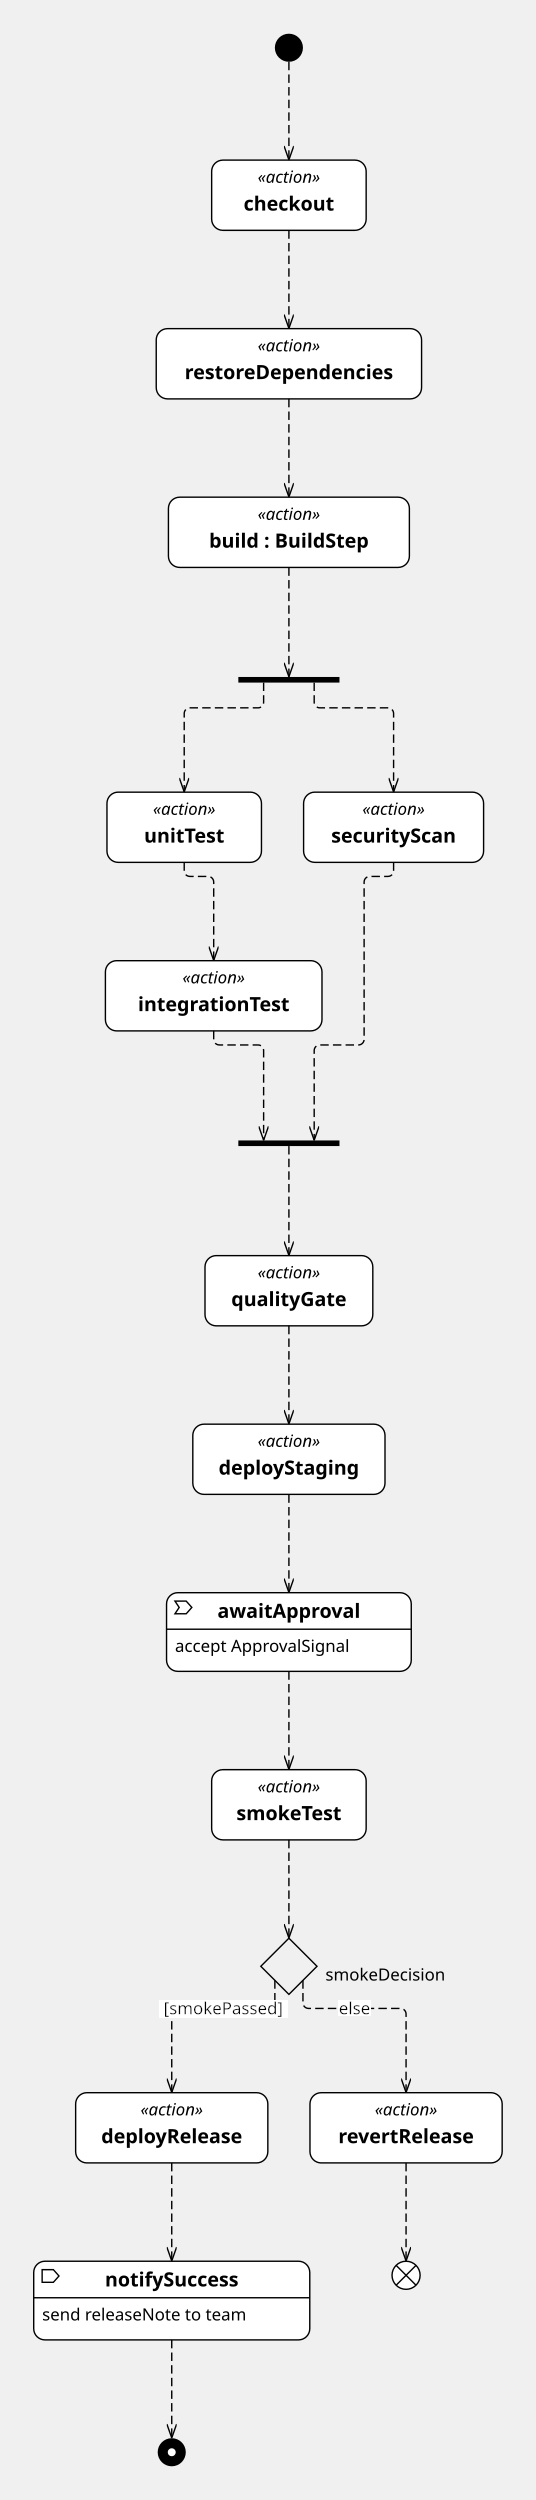
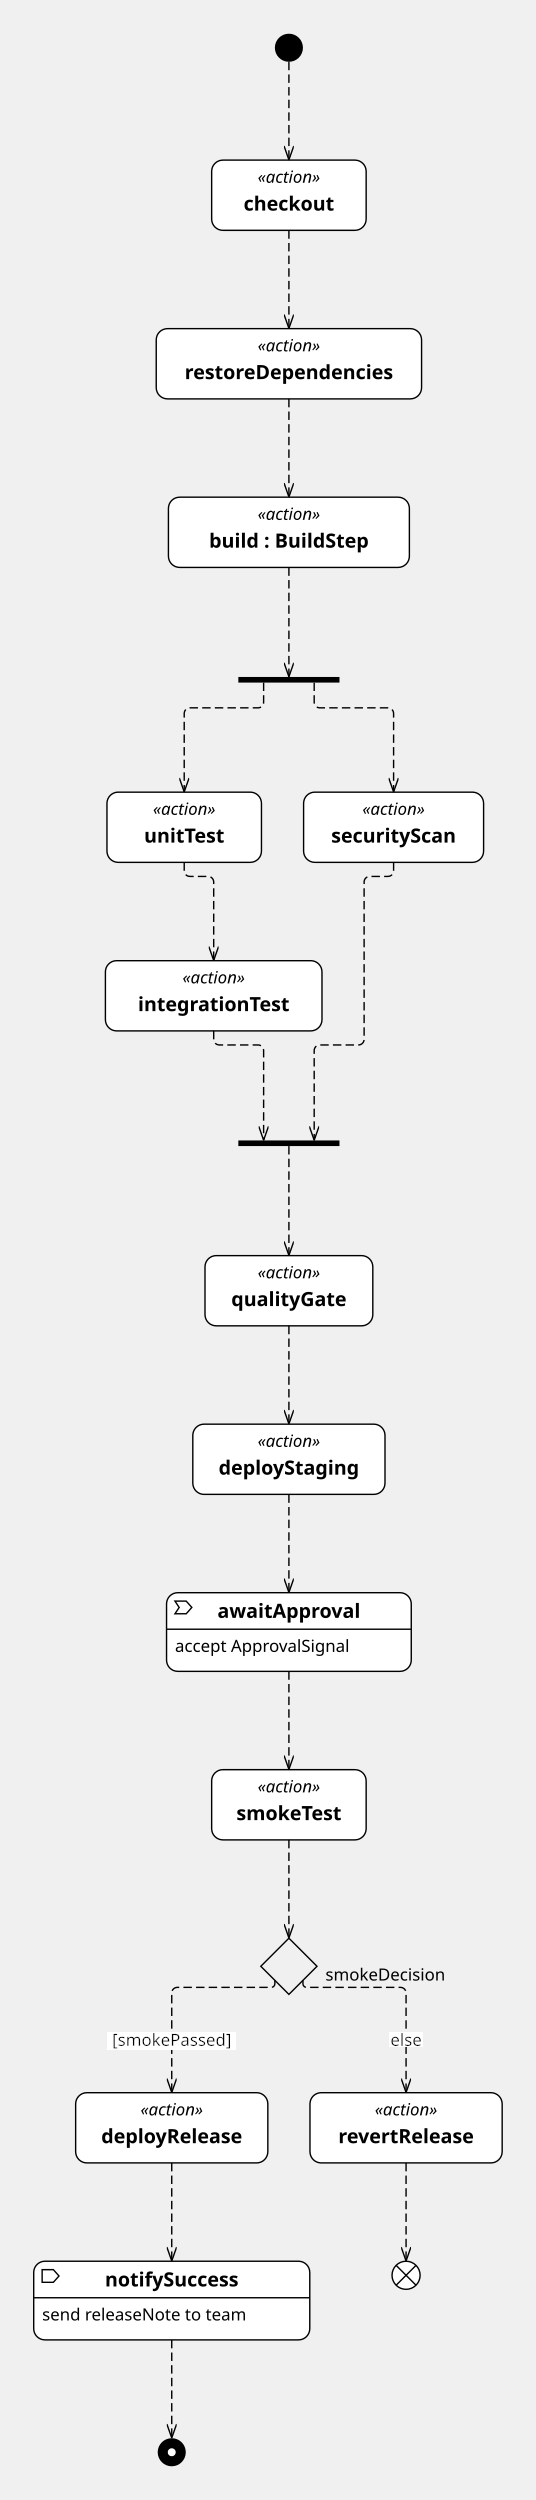
<svg xmlns="http://www.w3.org/2000/svg" width="381.54" height="1780.00" viewBox="0 0 381.54 1780.00">
  <defs>
    <marker id="line-end-open-chevron" markerWidth="10.165" markerHeight="7" refX="10.165" refY="3.5" orient="auto">
      <polyline points="0 0, 10 3.5, 0 7" fill="none" stroke="#000000" stroke-width="1.00" stroke-linejoin="bevel" />
    </marker>
    <marker id="line-end-hollow-triangle" markerWidth="10.165" markerHeight="7" refX="10.165" refY="3.5" orient="auto">
      <polygon points="0 0, 10 3.5, 0 7" fill="#FFFFFF" stroke="#000000" stroke-width="1.00" stroke-linejoin="bevel" />
    </marker>
    <marker id="line-end-filled-arrow" markerWidth="10.165" markerHeight="7" refX="10.165" refY="3.5" orient="auto">
      <polygon points="0 0, 10 3.5, 0 7" fill="#000000" stroke="#000000" stroke-width="1.00" stroke-linejoin="bevel" />
    </marker>
    <marker id="line-end-hollow-triangle-crossbar" markerWidth="14.665" markerHeight="7" refX="14.665" refY="3.5" orient="auto">
      <polygon points="4.5 0, 14.5 3.5, 4.5 7" fill="#FFFFFF" stroke="#000000" stroke-width="1.00" stroke-linejoin="bevel" />
      <line x1="1" y1="0" x2="1" y2="7" stroke="#000000" stroke-width="1.00" />
    </marker>
    <marker id="line-end-hollow-diamond" markerWidth="14" markerHeight="8" refX="13.277" refY="4" orient="auto">
      <polygon points="1 4, 7 0, 13 4, 7 8" fill="#FFFFFF" stroke="#000000" stroke-width="1.00" stroke-linejoin="bevel" />
    </marker>
    <marker id="line-end-filled-diamond" markerWidth="14" markerHeight="8" refX="13.277" refY="4" orient="auto">
      <polygon points="1 4, 7 0, 13 4, 7 8" fill="#000000" stroke="#000000" stroke-width="1.00" stroke-linejoin="bevel" />
    </marker>
    <marker id="line-end-circle" markerWidth="10" markerHeight="10" refX="9.5" refY="5" orient="auto">
      <circle cx="5" cy="5" r="4" fill="#FFFFFF" stroke="#000000" stroke-width="1.00" />
    </marker>
    <marker id="line-end-bar" markerWidth="4" markerHeight="12" refX="2.5" refY="6" orient="auto">
      <line x1="2" y1="0" x2="2" y2="12" stroke="#000000" stroke-width="1.00" />
    </marker>
    <filter id="label-bg" x="-0.05" y="-0.05" width="1.1" height="1.1">
      <feFlood flood-color="#FFFFFF" />
      <feComposite in="SourceGraphic" operator="over" />
    </filter>
  </defs>
  <rect x="150.70" y="114.00" width="110.00" height="50.00" fill="#FFFFFF" stroke="#000000" stroke-width="1.00" rx="8.00" ry="8.00" />
  <text x="205.70" y="126.00" font-family="Noto Sans, sans-serif" font-size="12.00" font-style="italic" fill="#000000" text-anchor="middle" dominant-baseline="middle">«action»</text>
  <text x="205.70" y="145.00" font-family="Noto Sans, sans-serif" font-size="14.00" font-weight="bold" fill="#000000" text-anchor="middle" dominant-baseline="middle">checkout</text>
  <rect x="111.24" y="234.00" width="188.92" height="50.00" fill="#FFFFFF" stroke="#000000" stroke-width="1.00" rx="8.00" ry="8.00" />
  <text x="205.70" y="246.00" font-family="Noto Sans, sans-serif" font-size="12.00" font-style="italic" fill="#000000" text-anchor="middle" dominant-baseline="middle">«action»</text>
  <text x="205.70" y="265.00" font-family="Noto Sans, sans-serif" font-size="14.00" font-weight="bold" fill="#000000" text-anchor="middle" dominant-baseline="middle">restoreDependencies</text>
  <rect x="119.92" y="354.00" width="171.56" height="50.00" fill="#FFFFFF" stroke="#000000" stroke-width="1.00" rx="8.00" ry="8.00" />
  <text x="205.70" y="366.00" font-family="Noto Sans, sans-serif" font-size="12.00" font-style="italic" fill="#000000" text-anchor="middle" dominant-baseline="middle">«action»</text>
  <text x="205.70" y="385.00" font-family="Noto Sans, sans-serif" font-size="14.00" font-weight="bold" fill="#000000" text-anchor="middle" dominant-baseline="middle">build : BuildStep</text>
  <rect x="169.70" y="482.00" width="72.00" height="4.00" fill="#000000" />
  <rect x="76.16" y="564.00" width="110.00" height="50.00" fill="#FFFFFF" stroke="#000000" stroke-width="1.00" rx="8.00" ry="8.00" />
  <text x="131.16" y="576.00" font-family="Noto Sans, sans-serif" font-size="12.00" font-style="italic" fill="#000000" text-anchor="middle" dominant-baseline="middle">«action»</text>
  <text x="131.16" y="595.00" font-family="Noto Sans, sans-serif" font-size="14.00" font-weight="bold" fill="#000000" text-anchor="middle" dominant-baseline="middle">unitTest</text>
  <rect x="75.05" y="684.00" width="154.20" height="50.00" fill="#FFFFFF" stroke="#000000" stroke-width="1.00" rx="8.00" ry="8.00" />
  <text x="152.15" y="696.00" font-family="Noto Sans, sans-serif" font-size="12.00" font-style="italic" fill="#000000" text-anchor="middle" dominant-baseline="middle">«action»</text>
  <text x="152.15" y="715.00" font-family="Noto Sans, sans-serif" font-size="14.00" font-weight="bold" fill="#000000" text-anchor="middle" dominant-baseline="middle">integrationTest</text>
  <rect x="216.16" y="564.00" width="128.16" height="50.00" fill="#FFFFFF" stroke="#000000" stroke-width="1.00" rx="8.00" ry="8.00" />
  <text x="280.24" y="576.00" font-family="Noto Sans, sans-serif" font-size="12.00" font-style="italic" fill="#000000" text-anchor="middle" dominant-baseline="middle">«action»</text>
  <text x="280.24" y="595.00" font-family="Noto Sans, sans-serif" font-size="14.00" font-weight="bold" fill="#000000" text-anchor="middle" dominant-baseline="middle">securityScan</text>
  <rect x="169.70" y="812.00" width="72.00" height="4.00" fill="#000000" />
  <rect x="145.96" y="894.00" width="119.48" height="50.00" fill="#FFFFFF" stroke="#000000" stroke-width="1.00" rx="8.00" ry="8.00" />
  <text x="205.70" y="906.00" font-family="Noto Sans, sans-serif" font-size="12.00" font-style="italic" fill="#000000" text-anchor="middle" dominant-baseline="middle">«action»</text>
  <text x="205.70" y="925.00" font-family="Noto Sans, sans-serif" font-size="14.00" font-weight="bold" fill="#000000" text-anchor="middle" dominant-baseline="middle">qualityGate</text>
  <rect x="137.28" y="1014.00" width="136.84" height="50.00" fill="#FFFFFF" stroke="#000000" stroke-width="1.00" rx="8.00" ry="8.00" />
  <text x="205.70" y="1026.00" font-family="Noto Sans, sans-serif" font-size="12.00" font-style="italic" fill="#000000" text-anchor="middle" dominant-baseline="middle">«action»</text>
  <text x="205.70" y="1045.00" font-family="Noto Sans, sans-serif" font-size="14.00" font-weight="bold" fill="#000000" text-anchor="middle" dominant-baseline="middle">deployStaging</text>
  <rect x="118.58" y="1134.00" width="174.24" height="56.00" fill="#FFFFFF" stroke="#000000" stroke-width="1.00" rx="8.00" ry="8.00" />
  <polygon points="124.58,1140.00 132.58,1140.00 136.58,1144.50 132.58,1149.00 124.58,1149.00 127.58,1144.50" fill="#FFFFFF" stroke="#000000" stroke-width="1.00" />
  <text x="205.70" y="1147.00" font-family="Noto Sans, sans-serif" font-size="14.00" font-weight="bold" fill="#000000" text-anchor="middle" dominant-baseline="middle">awaitApproval</text>
  <line x1="118.58" y1="1160.00" x2="292.82" y2="1160.00" stroke="#000000" stroke-width="1.00" />
  <text x="124.58" y="1172.00" font-family="Noto Sans, sans-serif" font-size="12.00" fill="#000000" text-anchor="start" dominant-baseline="middle">accept ApprovalSignal</text>
  <rect x="150.70" y="1260.00" width="110.00" height="50.00" fill="#FFFFFF" stroke="#000000" stroke-width="1.00" rx="8.00" ry="8.00" />
  <text x="205.70" y="1272.00" font-family="Noto Sans, sans-serif" font-size="12.00" font-style="italic" fill="#000000" text-anchor="middle" dominant-baseline="middle">«action»</text>
  <text x="205.70" y="1291.00" font-family="Noto Sans, sans-serif" font-size="14.00" font-weight="bold" fill="#000000" text-anchor="middle" dominant-baseline="middle">smokeTest</text>
  <polygon points="205.70,1380.00 225.70,1400.00 205.70,1420.00 185.70,1400.00" fill="none" stroke="#000000" stroke-width="1.00" />
  <text x="231.70" y="1406.00" font-family="Noto Sans, sans-serif" font-size="12.00" fill="#000000" text-anchor="start" dominant-baseline="middle">smokeDecision</text>
  <rect x="53.86" y="1490.00" width="136.84" height="50.00" fill="#FFFFFF" stroke="#000000" stroke-width="1.00" rx="8.00" ry="8.00" />
  <text x="122.28" y="1502.00" font-family="Noto Sans, sans-serif" font-size="12.00" font-style="italic" fill="#000000" text-anchor="middle" dominant-baseline="middle">«action»</text>
  <text x="122.28" y="1521.00" font-family="Noto Sans, sans-serif" font-size="14.00" font-weight="bold" fill="#000000" text-anchor="middle" dominant-baseline="middle">deployRelease</text>
  <rect x="24.00" y="1610.00" width="196.56" height="56.00" fill="#FFFFFF" stroke="#000000" stroke-width="1.00" rx="8.00" ry="8.00" />
  <polygon points="30.00,1616.00 38.00,1616.00 42.00,1620.50 38.00,1625.00 30.00,1625.00" fill="#FFFFFF" stroke="#000000" stroke-width="1.00" />
  <text x="122.28" y="1623.00" font-family="Noto Sans, sans-serif" font-size="14.00" font-weight="bold" fill="#000000" text-anchor="middle" dominant-baseline="middle">notifySuccess</text>
  <line x1="24.00" y1="1636.00" x2="220.56" y2="1636.00" stroke="#000000" stroke-width="1.00" />
  <text x="30.00" y="1648.00" font-family="Noto Sans, sans-serif" font-size="12.00" fill="#000000" text-anchor="start" dominant-baseline="middle">send releaseNote to team</text>
  <rect x="220.70" y="1490.00" width="136.84" height="50.00" fill="#FFFFFF" stroke="#000000" stroke-width="1.00" rx="8.00" ry="8.00" />
  <text x="289.12" y="1502.00" font-family="Noto Sans, sans-serif" font-size="12.00" font-style="italic" fill="#000000" text-anchor="middle" dominant-baseline="middle">«action»</text>
  <text x="289.12" y="1521.00" font-family="Noto Sans, sans-serif" font-size="14.00" font-weight="bold" fill="#000000" text-anchor="middle" dominant-baseline="middle">revertRelease</text>
  <circle cx="289.12" cy="1620.00" r="10.00" fill="#FFFFFF" stroke="#000000" stroke-width="1.00" />
  <line x1="282.05" y1="1612.93" x2="296.19" y2="1627.07" stroke="#000000" stroke-width="1.00" />
  <line x1="282.05" y1="1627.07" x2="296.19" y2="1612.93" stroke="#000000" stroke-width="1.00" />
  <path d="M 205.70 164.00 L 205.70 234.00" fill="none" stroke="#000000" stroke-width="1.00" marker-end="url(#line-end-open-chevron)" stroke-dasharray="6 3" />
  <path d="M 205.70 284.00 L 205.70 354.00" fill="none" stroke="#000000" stroke-width="1.00" marker-end="url(#line-end-open-chevron)" stroke-dasharray="6 3" />
  <path d="M 205.70 404.00 L 205.70 482.00" fill="none" stroke="#000000" stroke-width="1.00" marker-end="url(#line-end-open-chevron)" stroke-dasharray="6 3" />
  <path d="M 187.70 486.00 L 187.70 500.00 A 4.00 4.00 0 0 1 183.70 504.00 L 135.16 504.00 A 4.00 4.00 0 0 0 131.16 508.00 L 131.16 564.00" fill="none" stroke="#000000" stroke-width="1.00" marker-end="url(#line-end-open-chevron)" stroke-dasharray="6 3" />
  <path d="M 223.70 486.00 L 223.70 500.00 A 4.00 4.00 0 0 0 227.70 504.00 L 276.24 504.00 A 4.00 4.00 0 0 1 280.24 508.00 L 280.24 564.00" fill="none" stroke="#000000" stroke-width="1.00" marker-end="url(#line-end-open-chevron)" stroke-dasharray="6 3" />
  <path d="M 131.16 614.00 L 131.16 620.00 A 4.00 4.00 0 0 0 135.16 624.00 L 148.15 624.00 A 4.00 4.00 0 0 1 152.15 628.00 L 152.15 684.00" fill="none" stroke="#000000" stroke-width="1.00" marker-end="url(#line-end-open-chevron)" stroke-dasharray="6 3" />
  <path d="M 152.15 734.00 L 152.15 740.00 A 4.00 4.00 0 0 0 156.15 744.00 L 183.70 744.00 A 4.00 4.00 0 0 1 187.70 748.00 L 187.70 812.00" fill="none" stroke="#000000" stroke-width="1.00" marker-end="url(#line-end-open-chevron)" stroke-dasharray="6 3" />
  <path d="M 280.24 614.00 L 280.24 620.00 A 4.00 4.00 0 0 1 276.24 624.00 L 263.25 624.00 A 4.00 4.00 0 0 0 259.25 628.00 L 259.25 740.00 A 4.00 4.00 0 0 1 255.25 744.00 L 227.70 744.00 A 4.00 4.00 0 0 0 223.70 748.00 L 223.70 812.00" fill="none" stroke="#000000" stroke-width="1.00" marker-end="url(#line-end-open-chevron)" stroke-dasharray="6 3" />
  <path d="M 205.70 816.00 L 205.70 894.00" fill="none" stroke="#000000" stroke-width="1.00" marker-end="url(#line-end-open-chevron)" stroke-dasharray="6 3" />
  <path d="M 205.70 944.00 L 205.70 1014.00" fill="none" stroke="#000000" stroke-width="1.00" marker-end="url(#line-end-open-chevron)" stroke-dasharray="6 3" />
  <path d="M 205.70 1064.00 L 205.70 1134.00" fill="none" stroke="#000000" stroke-width="1.00" marker-end="url(#line-end-open-chevron)" stroke-dasharray="6 3" />
  <path d="M 205.70 1190.00 L 205.70 1260.00" fill="none" stroke="#000000" stroke-width="1.00" marker-end="url(#line-end-open-chevron)" stroke-dasharray="6 3" />
  <path d="M 205.70 1310.00 L 205.70 1380.00" fill="none" stroke="#000000" stroke-width="1.00" marker-end="url(#line-end-open-chevron)" stroke-dasharray="6 3" />
-   <path d="M 195.70 1410.00 L 195.70 1426.00 A 4.00 4.00 0 0 1 191.70 1430.00 L 126.28 1430.00 A 4.00 4.00 0 0 0 122.28 1434.00 L 122.28 1490.00" fill="none" stroke="#000000" stroke-width="1.00" marker-end="url(#line-end-open-chevron)" stroke-dasharray="6 3" />
-   <path d="M 215.70 1410.00 L 215.70 1426.00 A 4.00 4.00 0 0 0 219.70 1430.00 L 285.12 1430.00 A 4.00 4.00 0 0 1 289.12 1434.00 L 289.12 1490.00" fill="none" stroke="#000000" stroke-width="1.00" marker-end="url(#line-end-open-chevron)" stroke-dasharray="6 3" />
+   <path d="M 195.70 1410.00 L 195.70 1412.50 A 2.50 2.50 0 0 1 193.20 1415.00 L 126.28 1415.00 A 4.00 4.00 0 0 0 122.28 1419.00 L 122.28 1490.00" fill="none" stroke="#000000" stroke-width="1.00" marker-end="url(#line-end-open-chevron)" stroke-dasharray="6 3" />
+   <path d="M 215.70 1410.00 L 215.70 1412.50 A 2.50 2.50 0 0 0 218.20 1415.00 L 285.12 1415.00 A 4.00 4.00 0 0 1 289.12 1419.00 L 289.12 1490.00" fill="none" stroke="#000000" stroke-width="1.00" marker-end="url(#line-end-open-chevron)" stroke-dasharray="6 3" />
  <path d="M 122.28 1540.00 L 122.28 1610.00" fill="none" stroke="#000000" stroke-width="1.00" marker-end="url(#line-end-open-chevron)" stroke-dasharray="6 3" />
  <path d="M 289.12 1540.00 L 289.12 1610.00" fill="none" stroke="#000000" stroke-width="1.00" marker-end="url(#line-end-open-chevron)" stroke-dasharray="6 3" />
  <circle cx="205.70" cy="34.00" r="10.00" fill="#000000" />
  <path d="M 205.70 44.00 L 205.70 114.00" fill="none" stroke="#000000" stroke-width="1.00" marker-end="url(#line-end-open-chevron)" stroke-dasharray="6 3" />
  <circle cx="122.28" cy="1746.00" r="10.00" fill="#000000" />
  <circle cx="122.28" cy="1746.00" r="3.33" fill="white" stroke="#000000" stroke-width="1.00" />
  <path d="M 122.28 1666.00 L 122.28 1736.00" fill="none" stroke="#000000" stroke-width="1.00" marker-end="url(#line-end-open-chevron)" stroke-dasharray="6 3" />
-   <text x="158.99" y="1430.00" font-family="Noto Sans, sans-serif" font-size="12.00" fill="#000000" text-anchor="middle" dominant-baseline="middle" filter="url(#label-bg)">[smokePassed]</text>
-   <text x="252.41" y="1430.00" font-family="Noto Sans, sans-serif" font-size="12.00" fill="#000000" text-anchor="middle" dominant-baseline="middle" filter="url(#label-bg)">else</text>
+   <text x="122.28" y="1452.50" font-family="Noto Sans, sans-serif" font-size="12.00" fill="#000000" text-anchor="middle" dominant-baseline="middle" filter="url(#label-bg)">[smokePassed]</text>
+   <text x="289.12" y="1452.50" font-family="Noto Sans, sans-serif" font-size="12.00" fill="#000000" text-anchor="middle" dominant-baseline="middle" filter="url(#label-bg)">else</text>
</svg>
